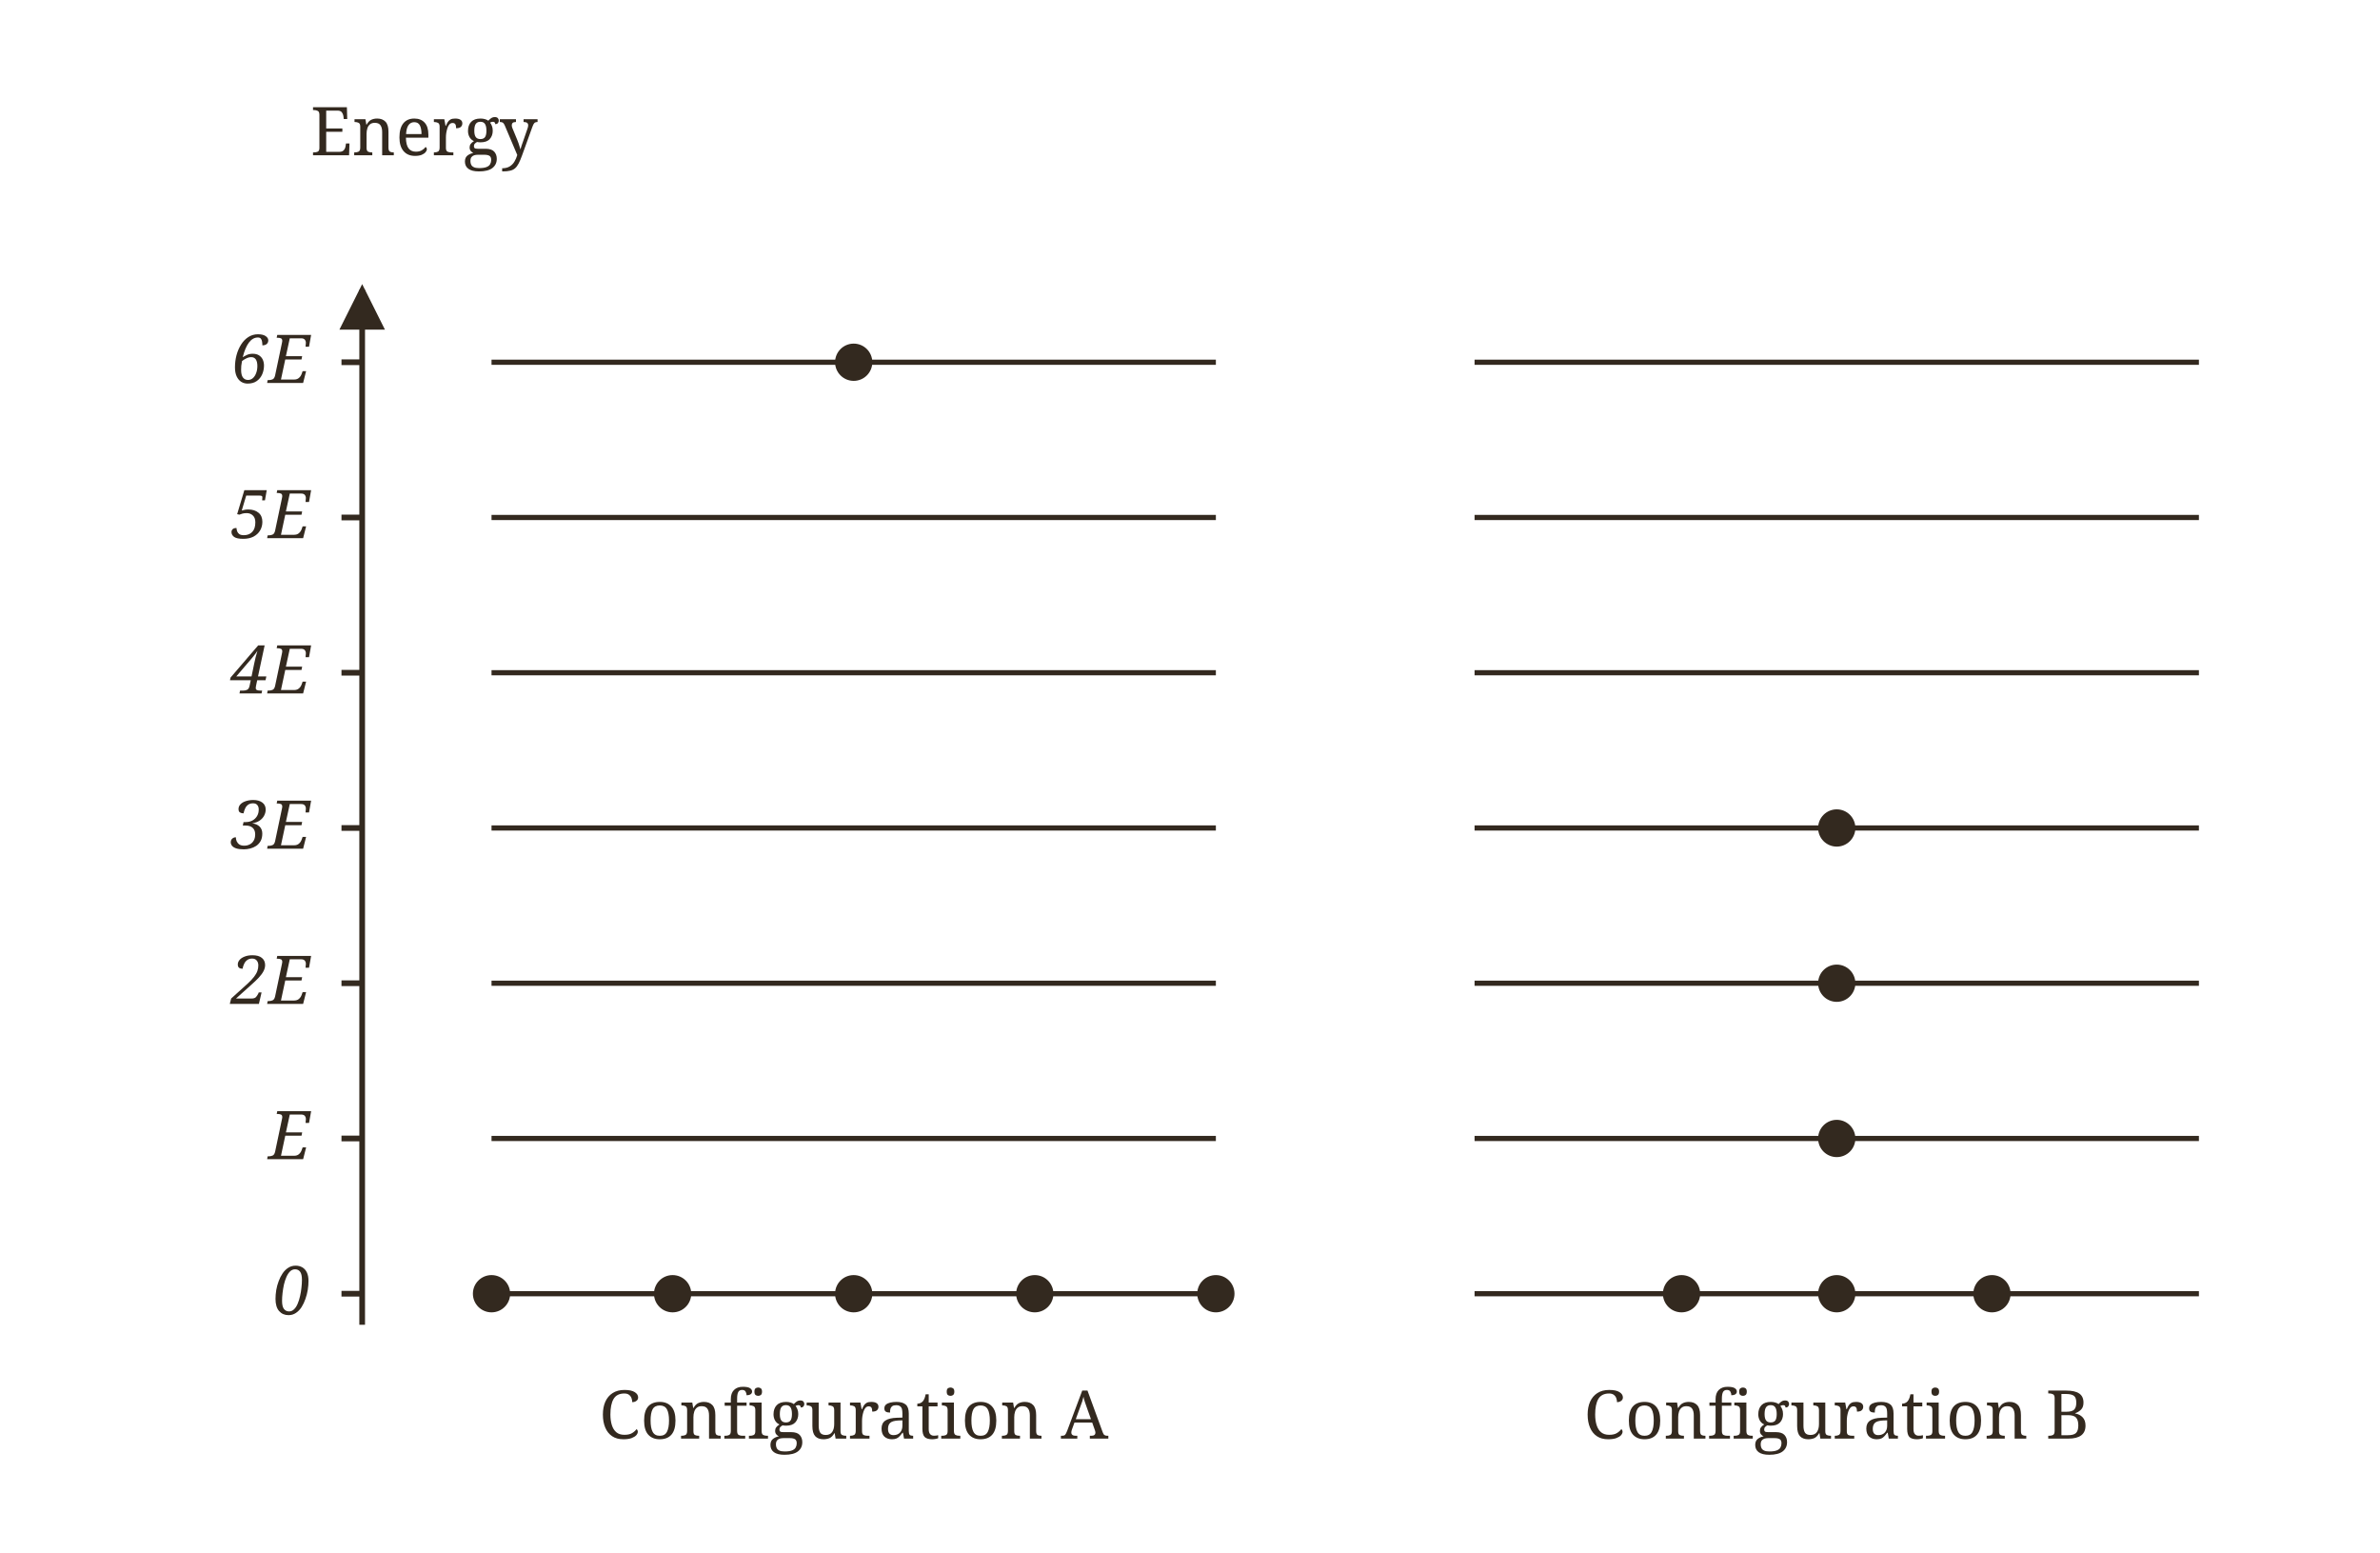
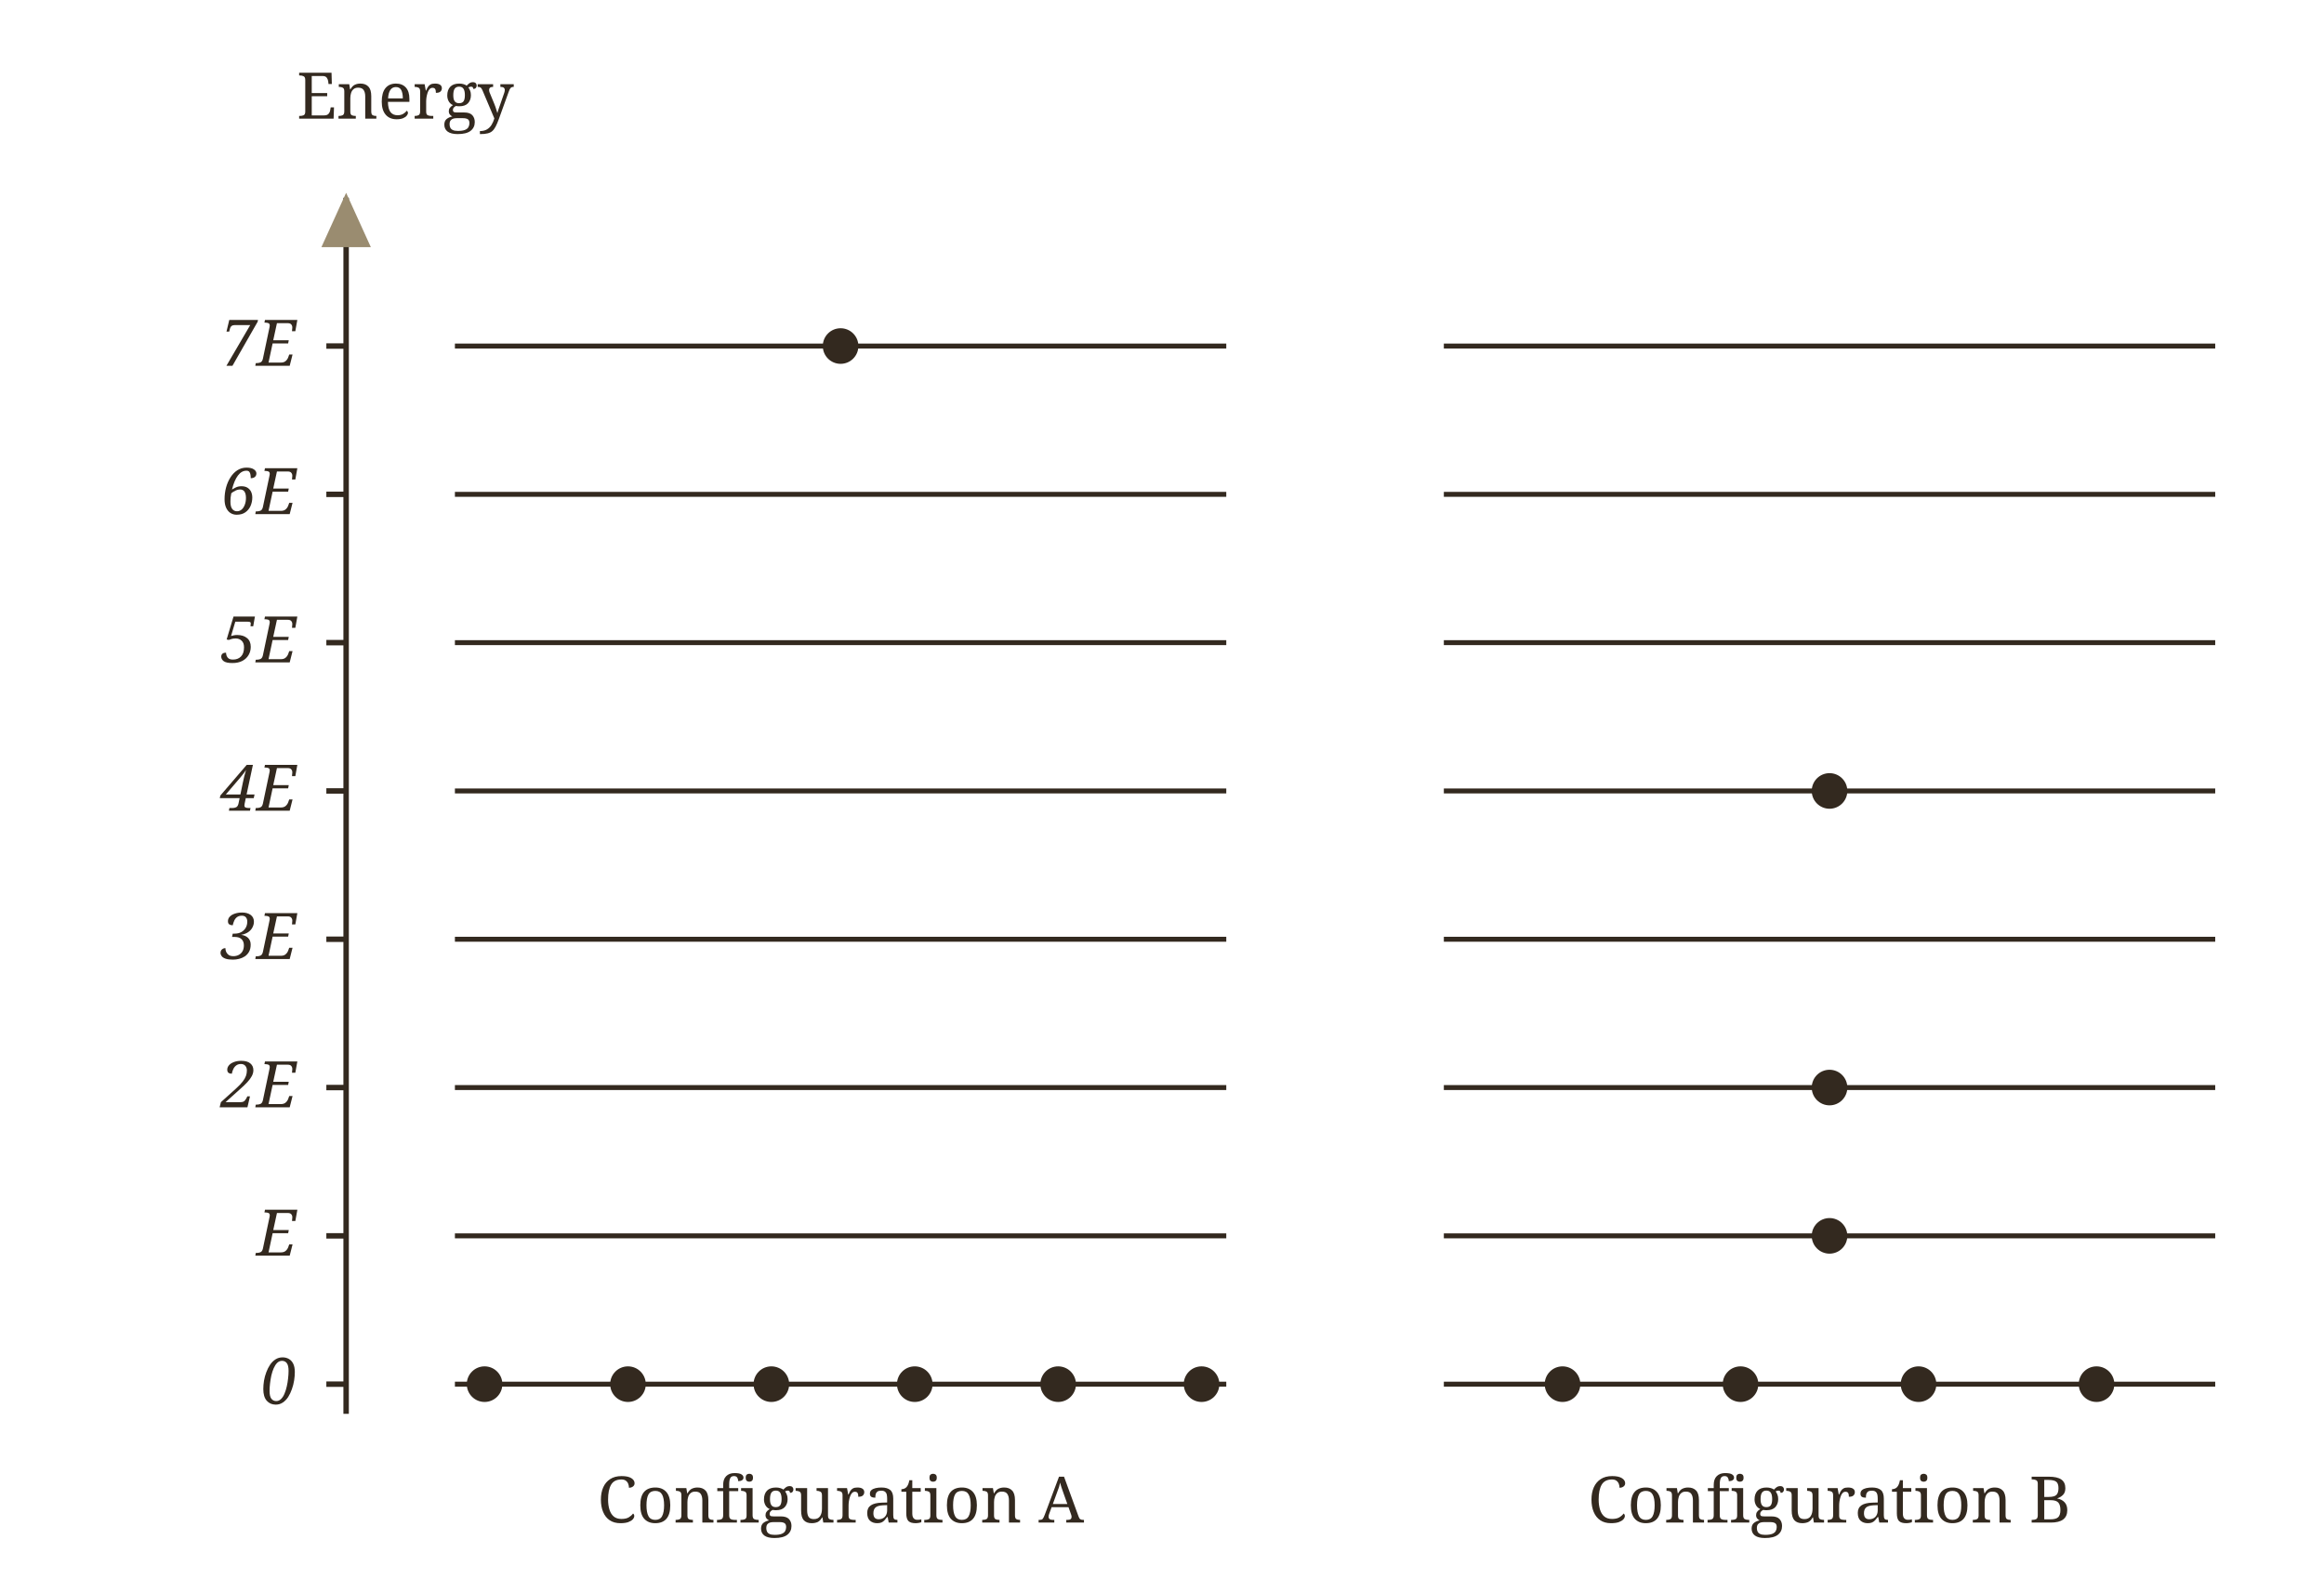
- <svg xmlns="http://www.w3.org/2000/svg" viewBox="0 0 460 300" width="460" height="300" font-family="Georgia, serif">
+ <svg xmlns="http://www.w3.org/2000/svg" viewBox="0 0 470 322" width="470" height="322" font-family="Georgia, serif">
  <defs>
-     <marker id="ax" markerWidth="8" markerHeight="8" refX="7" refY="4" orient="auto">
-       <path d="M0,0 L8,4 L0,8 z" fill="#33291f" />
+     <marker id="k" markerUnits="userSpaceOnUse" markerWidth="12" markerHeight="12" refX="6" refY="5" orient="auto">
+       <path d="M0,0 L11,5 L0,10 z" fill="#33291f" />
+     </marker>
+     <marker id="x" markerUnits="userSpaceOnUse" markerWidth="12" markerHeight="12" refX="10" refY="5" orient="auto">
+       <path d="M0,0 L11,5 L0,10 z" fill="#9a8c70" />
+     </marker>
+     <marker id="r" markerUnits="userSpaceOnUse" markerWidth="12" markerHeight="12" refX="6" refY="5" orient="auto">
+       <path d="M0,0 L11,5 L0,10 z" fill="#c15b38" />
    </marker>
  </defs>
-   <text x="60.0" y="30.0" font-size="13" fill="#33291f" text-anchor="start">Energy</text>
-   <line x1="70.0" y1="256.0" x2="70.0" y2="56.0" stroke="#33291f" stroke-width="1.1" marker-end="url(#ax)" />
-   <text x="60.0" y="254.0" font-size="13" fill="#33291f" text-anchor="end">
+   <text x="60.0" y="24.0" font-size="13" fill="#33291f" text-anchor="start">Energy</text>
+   <line x1="70.0" y1="286.0" x2="70.0" y2="40.0" stroke="#33291f" stroke-width="1.1" marker-end="url(#x)" />
+   <text x="60.0" y="284.0" font-size="13" fill="#33291f" text-anchor="end">
    <tspan font-style="italic">0</tspan>
  </text>
-   <line x1="66.0" y1="250.0" x2="70.0" y2="250.0" stroke="#33291f" stroke-width="1.1" />
-   <line x1="95.0" y1="250.0" x2="235.0" y2="250.0" stroke="#33291f" stroke-width="1" />
-   <line x1="285.0" y1="250.0" x2="425.0" y2="250.0" stroke="#33291f" stroke-width="1" />
-   <text x="60.0" y="224.0" font-size="13" fill="#33291f" text-anchor="end">
+   <line x1="66.0" y1="280.0" x2="70.0" y2="280.0" stroke="#33291f" stroke-width="1.1" />
+   <line x1="92.0" y1="280.0" x2="248.0" y2="280.0" stroke="#33291f" stroke-width="1" />
+   <line x1="292.0" y1="280.0" x2="448.0" y2="280.0" stroke="#33291f" stroke-width="1" />
+   <text x="60.0" y="254.0" font-size="13" fill="#33291f" text-anchor="end">
    <tspan font-style="italic">E</tspan>
  </text>
-   <line x1="66.0" y1="220.0" x2="70.0" y2="220.0" stroke="#33291f" stroke-width="1.1" />
-   <line x1="95.0" y1="220.0" x2="235.0" y2="220.0" stroke="#33291f" stroke-width="1" />
-   <line x1="285.0" y1="220.0" x2="425.0" y2="220.0" stroke="#33291f" stroke-width="1" />
-   <text x="60.0" y="194.0" font-size="13" fill="#33291f" text-anchor="end">
+   <line x1="66.0" y1="250.0" x2="70.0" y2="250.0" stroke="#33291f" stroke-width="1.1" />
+   <line x1="92.0" y1="250.0" x2="248.0" y2="250.0" stroke="#33291f" stroke-width="1" />
+   <line x1="292.0" y1="250.0" x2="448.0" y2="250.0" stroke="#33291f" stroke-width="1" />
+   <text x="60.0" y="224.0" font-size="13" fill="#33291f" text-anchor="end">
    <tspan font-style="italic">2E</tspan>
  </text>
-   <line x1="66.0" y1="190.0" x2="70.0" y2="190.0" stroke="#33291f" stroke-width="1.1" />
-   <line x1="95.0" y1="190.0" x2="235.0" y2="190.0" stroke="#33291f" stroke-width="1" />
-   <line x1="285.0" y1="190.0" x2="425.0" y2="190.0" stroke="#33291f" stroke-width="1" />
-   <text x="60.0" y="164.0" font-size="13" fill="#33291f" text-anchor="end">
+   <line x1="66.0" y1="220.0" x2="70.0" y2="220.0" stroke="#33291f" stroke-width="1.1" />
+   <line x1="92.0" y1="220.0" x2="248.0" y2="220.0" stroke="#33291f" stroke-width="1" />
+   <line x1="292.0" y1="220.0" x2="448.0" y2="220.0" stroke="#33291f" stroke-width="1" />
+   <text x="60.0" y="194.0" font-size="13" fill="#33291f" text-anchor="end">
    <tspan font-style="italic">3E</tspan>
  </text>
-   <line x1="66.0" y1="160.0" x2="70.0" y2="160.0" stroke="#33291f" stroke-width="1.1" />
-   <line x1="95.0" y1="160.0" x2="235.0" y2="160.0" stroke="#33291f" stroke-width="1" />
-   <line x1="285.0" y1="160.0" x2="425.0" y2="160.0" stroke="#33291f" stroke-width="1" />
-   <text x="60.0" y="134.0" font-size="13" fill="#33291f" text-anchor="end">
+   <line x1="66.0" y1="190.0" x2="70.0" y2="190.0" stroke="#33291f" stroke-width="1.1" />
+   <line x1="92.0" y1="190.0" x2="248.0" y2="190.0" stroke="#33291f" stroke-width="1" />
+   <line x1="292.0" y1="190.0" x2="448.0" y2="190.0" stroke="#33291f" stroke-width="1" />
+   <text x="60.0" y="164.0" font-size="13" fill="#33291f" text-anchor="end">
    <tspan font-style="italic">4E</tspan>
  </text>
-   <line x1="66.0" y1="130.0" x2="70.0" y2="130.0" stroke="#33291f" stroke-width="1.1" />
-   <line x1="95.0" y1="130.0" x2="235.0" y2="130.0" stroke="#33291f" stroke-width="1" />
-   <line x1="285.0" y1="130.0" x2="425.0" y2="130.0" stroke="#33291f" stroke-width="1" />
-   <text x="60.0" y="104.0" font-size="13" fill="#33291f" text-anchor="end">
+   <line x1="66.0" y1="160.0" x2="70.0" y2="160.0" stroke="#33291f" stroke-width="1.1" />
+   <line x1="92.0" y1="160.0" x2="248.0" y2="160.0" stroke="#33291f" stroke-width="1" />
+   <line x1="292.0" y1="160.0" x2="448.0" y2="160.0" stroke="#33291f" stroke-width="1" />
+   <text x="60.0" y="134.0" font-size="13" fill="#33291f" text-anchor="end">
    <tspan font-style="italic">5E</tspan>
  </text>
-   <line x1="66.0" y1="100.0" x2="70.0" y2="100.0" stroke="#33291f" stroke-width="1.1" />
-   <line x1="95.0" y1="100.0" x2="235.0" y2="100.0" stroke="#33291f" stroke-width="1" />
-   <line x1="285.0" y1="100.0" x2="425.0" y2="100.0" stroke="#33291f" stroke-width="1" />
-   <text x="60.0" y="74.0" font-size="13" fill="#33291f" text-anchor="end">
+   <line x1="66.0" y1="130.0" x2="70.0" y2="130.0" stroke="#33291f" stroke-width="1.1" />
+   <line x1="92.0" y1="130.0" x2="248.0" y2="130.0" stroke="#33291f" stroke-width="1" />
+   <line x1="292.0" y1="130.0" x2="448.0" y2="130.0" stroke="#33291f" stroke-width="1" />
+   <text x="60.0" y="104.0" font-size="13" fill="#33291f" text-anchor="end">
    <tspan font-style="italic">6E</tspan>
  </text>
+   <line x1="66.0" y1="100.0" x2="70.0" y2="100.0" stroke="#33291f" stroke-width="1.1" />
+   <line x1="92.0" y1="100.0" x2="248.0" y2="100.0" stroke="#33291f" stroke-width="1" />
+   <line x1="292.0" y1="100.0" x2="448.0" y2="100.0" stroke="#33291f" stroke-width="1" />
+   <text x="60.0" y="74.0" font-size="13" fill="#33291f" text-anchor="end">
+     <tspan font-style="italic">7E</tspan>
+   </text>
  <line x1="66.0" y1="70.0" x2="70.0" y2="70.0" stroke="#33291f" stroke-width="1.1" />
-   <line x1="95.0" y1="70.0" x2="235.0" y2="70.0" stroke="#33291f" stroke-width="1" />
-   <line x1="285.0" y1="70.0" x2="425.0" y2="70.0" stroke="#33291f" stroke-width="1" />
-   <circle cx="95.0" cy="250" r="3.6" fill="#33291f" />
-   <circle cx="130.0" cy="250" r="3.6" fill="#33291f" />
-   <circle cx="165.0" cy="250" r="3.6" fill="#33291f" />
-   <circle cx="200.0" cy="250" r="3.6" fill="#33291f" />
-   <circle cx="235.0" cy="250" r="3.6" fill="#33291f" />
-   <circle cx="165.0" cy="70" r="3.6" fill="#33291f" />
-   <circle cx="325.0" cy="250" r="3.6" fill="#33291f" />
-   <circle cx="355.0" cy="250" r="3.6" fill="#33291f" />
-   <circle cx="385.0" cy="250" r="3.6" fill="#33291f" />
-   <circle cx="355.0" cy="220" r="3.6" fill="#33291f" />
-   <circle cx="355.0" cy="190" r="3.6" fill="#33291f" />
-   <circle cx="355.0" cy="160" r="3.6" fill="#33291f" />
-   <text x="165.0" y="278.0" font-size="13" fill="#33291f" text-anchor="middle">Configuration A</text>
-   <text x="355.0" y="278.0" font-size="13" fill="#33291f" text-anchor="middle">Configuration B</text>
+   <line x1="92.0" y1="70.0" x2="248.0" y2="70.0" stroke="#33291f" stroke-width="1" />
+   <line x1="292.0" y1="70.0" x2="448.0" y2="70.0" stroke="#33291f" stroke-width="1" />
+   <circle cx="98.0" cy="280" r="3.6" fill="#33291f" />
+   <circle cx="127.0" cy="280" r="3.6" fill="#33291f" />
+   <circle cx="156.0" cy="280" r="3.6" fill="#33291f" />
+   <circle cx="185.0" cy="280" r="3.6" fill="#33291f" />
+   <circle cx="214.0" cy="280" r="3.6" fill="#33291f" />
+   <circle cx="243.0" cy="280" r="3.6" fill="#33291f" />
+   <circle cx="170" cy="70" r="3.6" fill="#33291f" />
+   <circle cx="316.0" cy="280" r="3.6" fill="#33291f" />
+   <circle cx="352.0" cy="280" r="3.6" fill="#33291f" />
+   <circle cx="388.0" cy="280" r="3.6" fill="#33291f" />
+   <circle cx="424.0" cy="280" r="3.6" fill="#33291f" />
+   <circle cx="370" cy="250" r="3.6" fill="#33291f" />
+   <circle cx="370" cy="220" r="3.6" fill="#33291f" />
+   <circle cx="370" cy="160" r="3.6" fill="#33291f" />
+   <text x="170.0" y="308.0" font-size="13" fill="#33291f" text-anchor="middle">Configuration A</text>
+   <text x="370.0" y="308.0" font-size="13" fill="#33291f" text-anchor="middle">Configuration B</text>
</svg>
